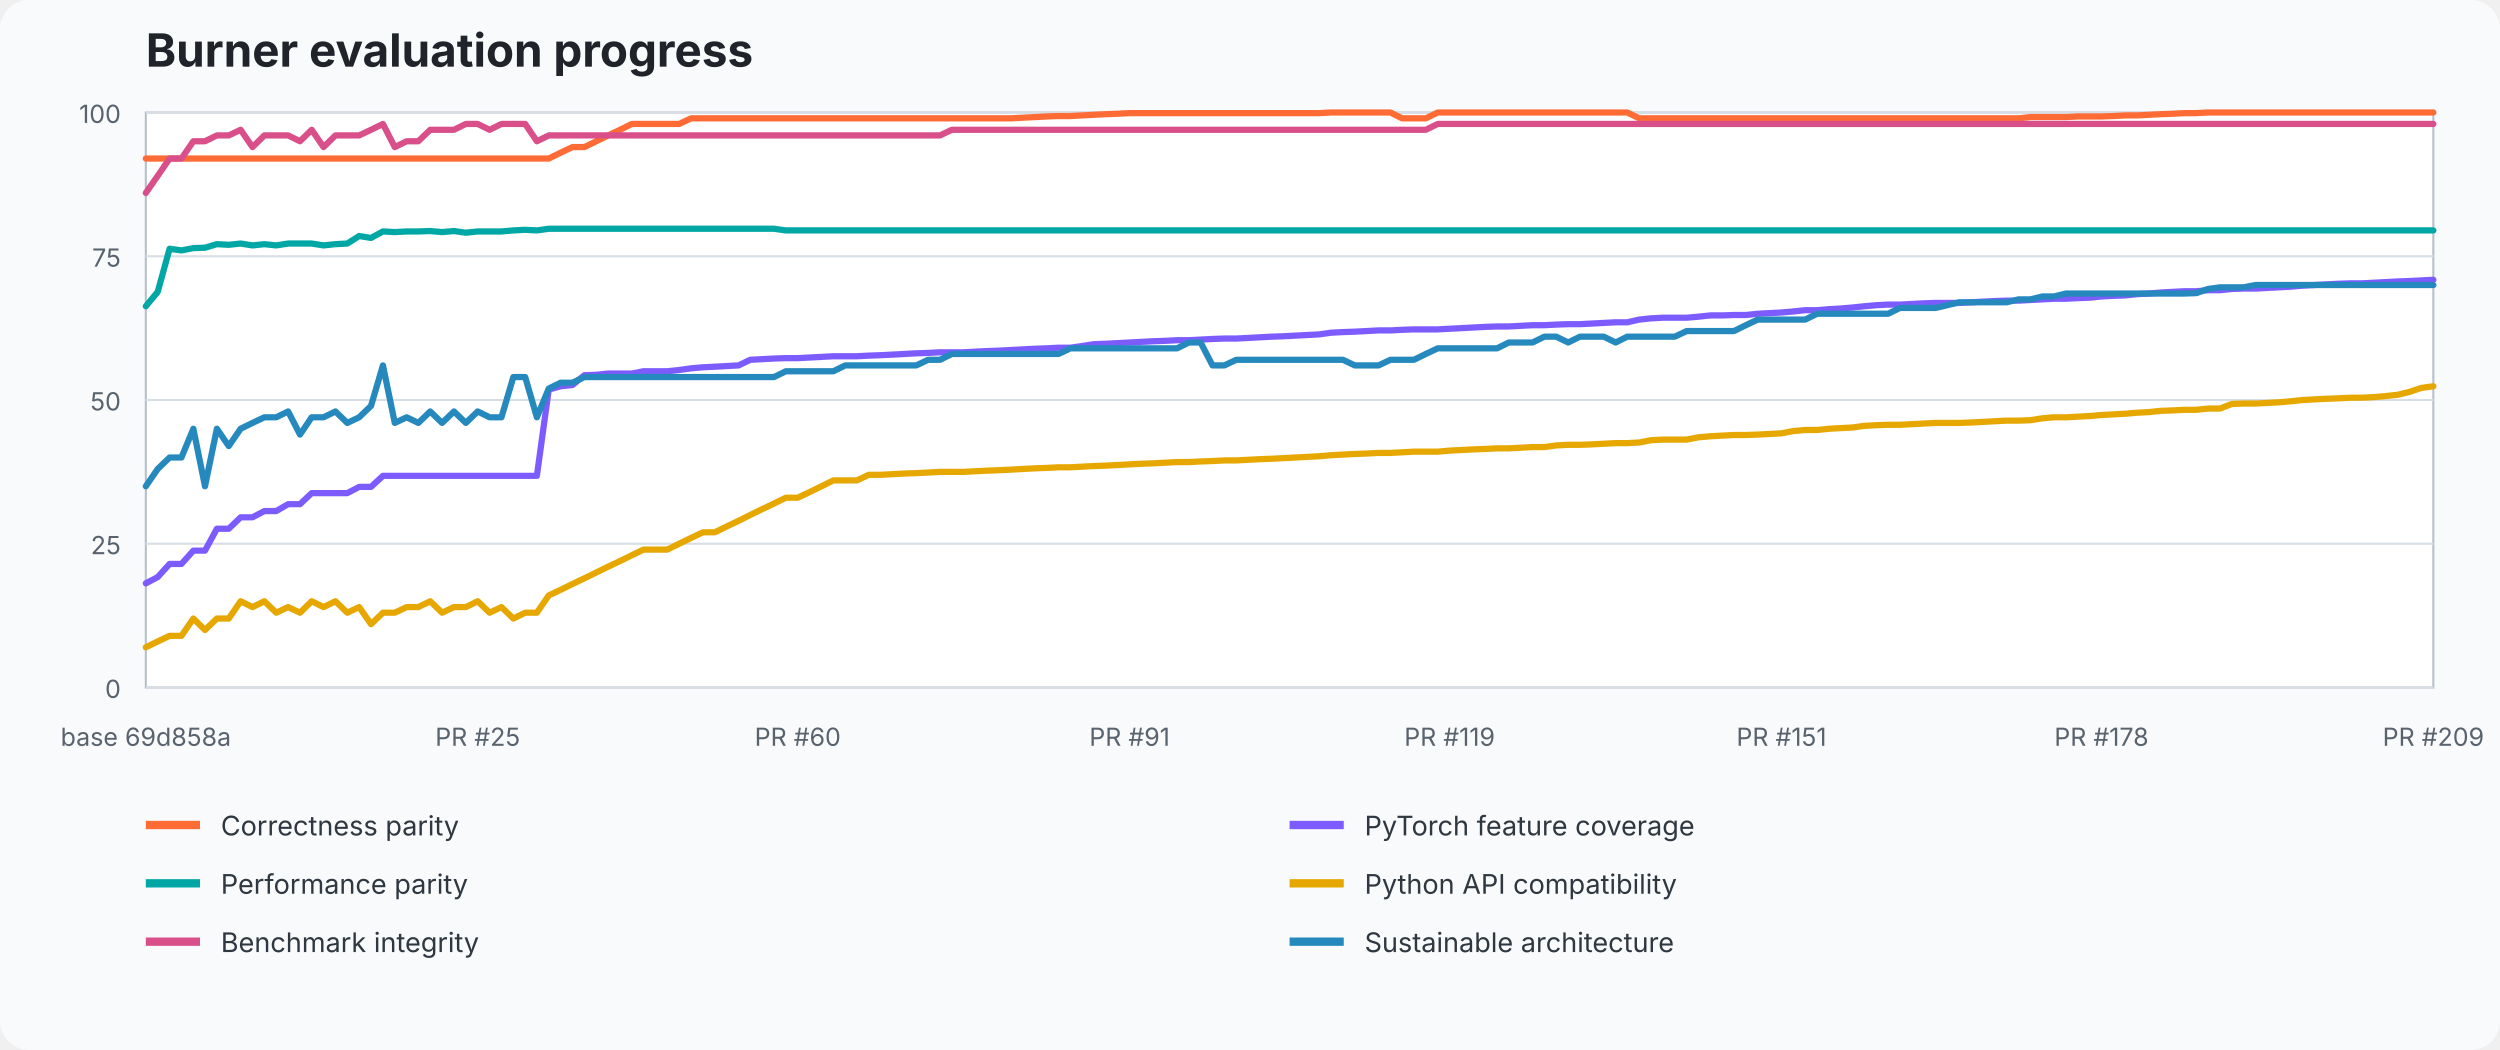
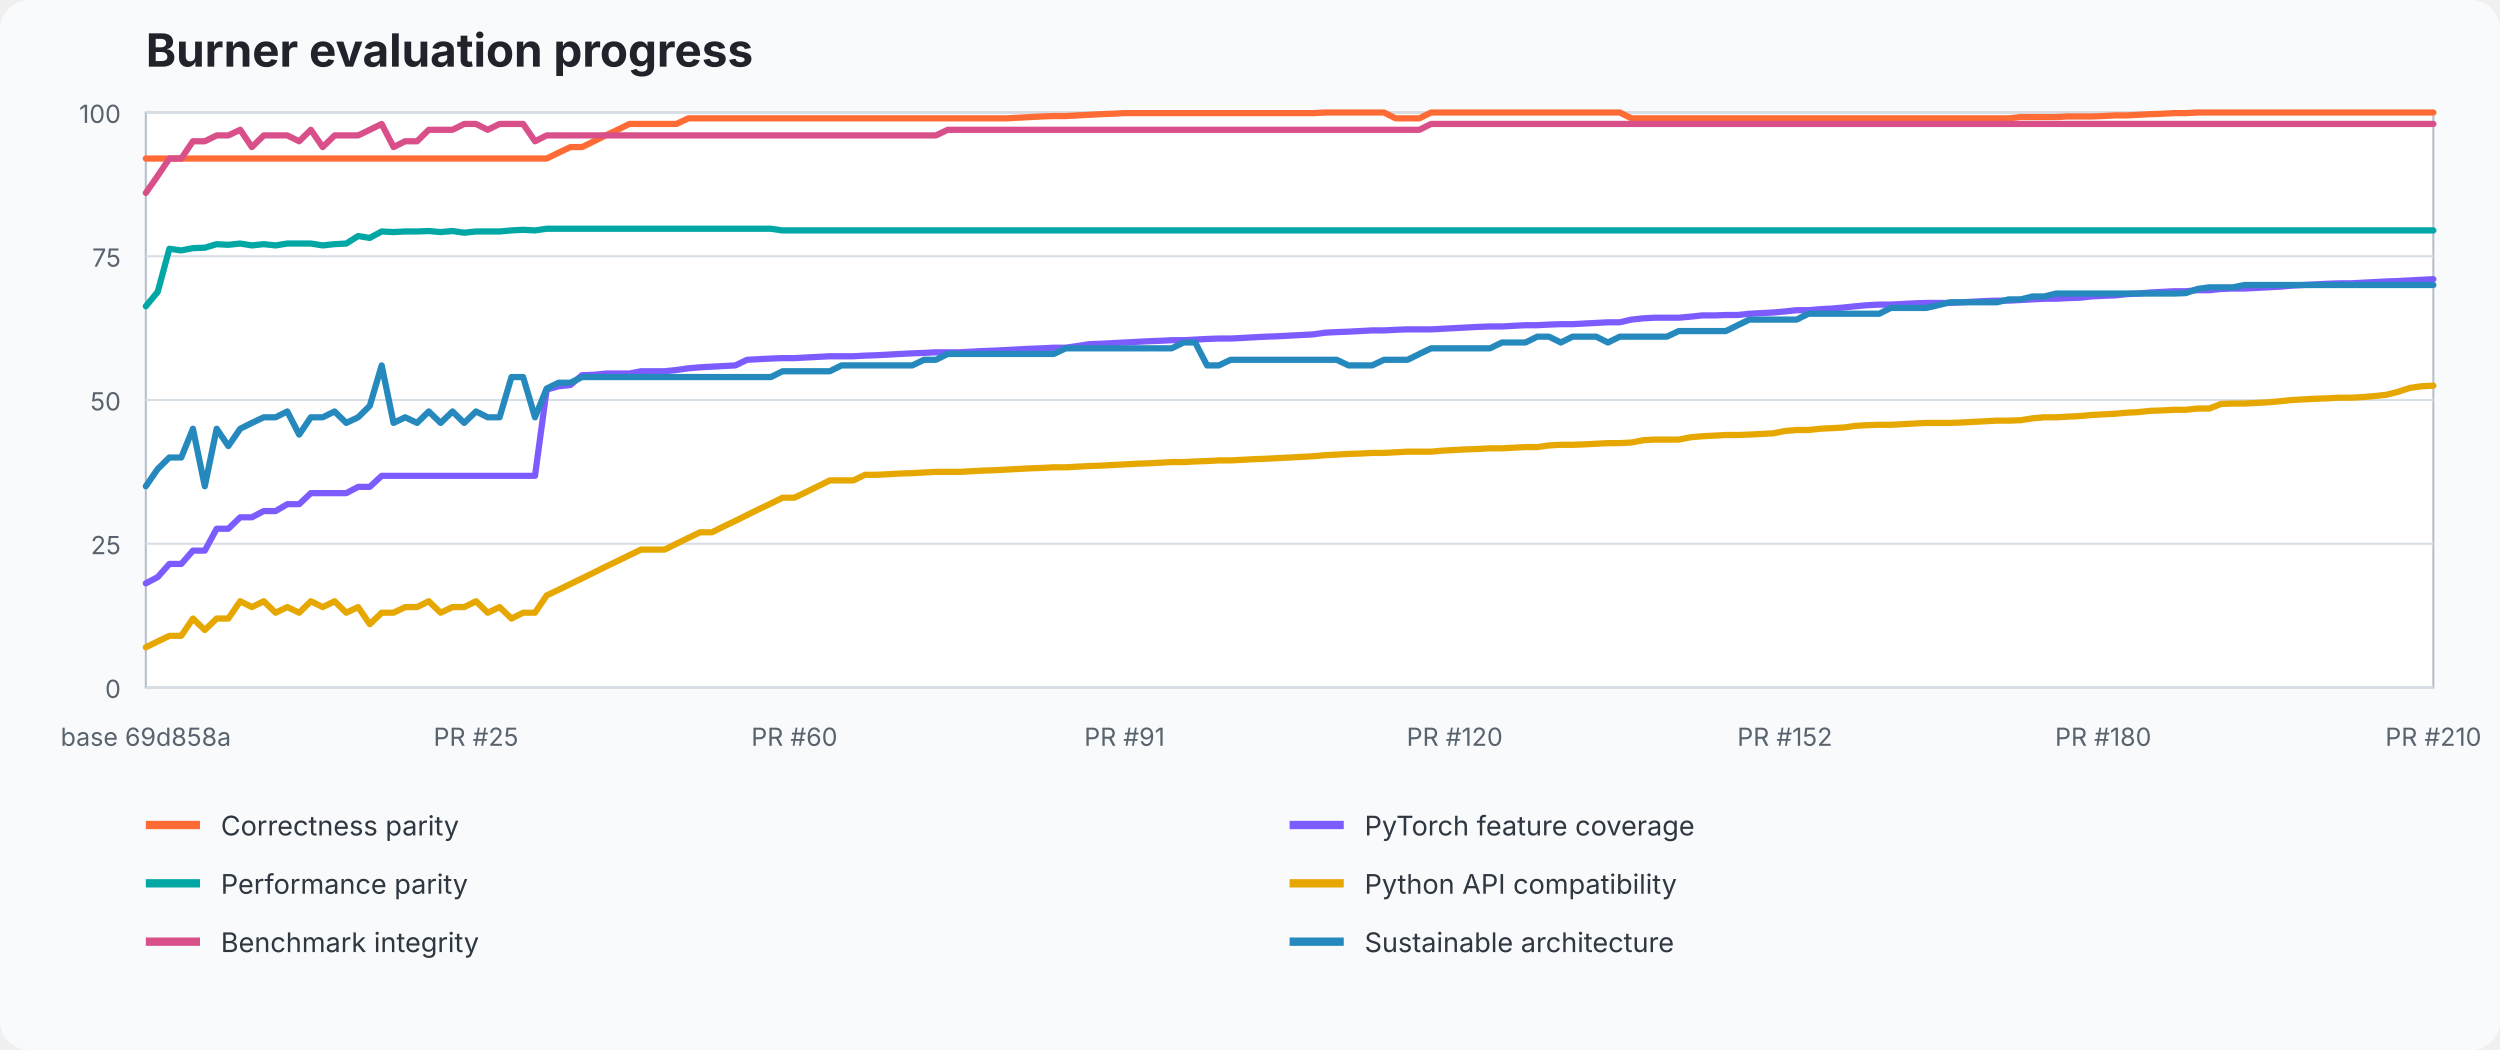
<svg xmlns="http://www.w3.org/2000/svg" width="1200" height="504" viewBox="0 0 1200 504" role="img" aria-labelledby="title desc">
  <style>text{font-family:ui-sans-serif,system-ui,-apple-system,BlinkMacSystemFont,"Segoe UI",sans-serif}.title{font-size:22px;font-weight:700;fill:#20242a}.axis{font-size:12px;fill:#59636e}.legend{font-size:13px;fill:#2f3740}.grid{stroke:#d8dee5;stroke-width:1}.plot{fill:#fff;stroke:#b7c0ca}</style>
  <rect width="100%" height="100%" fill="#f8fafc" rx="14" />
  <text x="70" y="32" class="title">Burner evaluation progress</text>
  <rect x="70" y="54" width="1098" height="276" class="plot" />
  <line x1="70" y1="330" x2="1168" y2="330" class="grid" />
  <text x="58" y="335" text-anchor="end" class="axis">0</text>
  <line x1="70" y1="261" x2="1168" y2="261" class="grid" />
  <text x="58" y="266" text-anchor="end" class="axis">25</text>
  <line x1="70" y1="192" x2="1168" y2="192" class="grid" />
  <text x="58" y="197" text-anchor="end" class="axis">50</text>
  <line x1="70" y1="123" x2="1168" y2="123" class="grid" />
  <text x="58" y="128" text-anchor="end" class="axis">75</text>
  <line x1="70" y1="54" x2="1168" y2="54" class="grid" />
  <text x="58" y="59" text-anchor="end" class="axis">100</text>
-   <polyline points="70.0,76.1 75.7,76.1 81.4,76.1 87.1,76.1 92.8,76.1 98.4,76.1 104.1,76.1 109.8,76.1 115.5,76.1 121.2,76.1 126.9,76.1 132.6,76.1 138.3,76.1 144.0,76.1 149.6,76.1 155.3,76.1 161.0,76.1 166.7,76.1 172.4,76.1 178.1,76.1 183.8,76.1 189.5,76.1 195.2,76.1 200.8,76.1 206.5,76.1 212.2,76.1 217.9,76.1 223.6,76.1 229.3,76.1 235.0,76.1 240.7,76.1 246.4,76.1 252.1,76.1 257.7,76.1 263.4,76.1 269.1,73.3 274.8,70.6 280.5,70.6 286.2,67.8 291.9,65.0 297.6,62.3 303.3,59.5 308.9,59.5 314.6,59.5 320.3,59.5 326.0,59.5 331.7,56.8 337.4,56.8 343.1,56.8 348.8,56.8 354.5,56.8 360.1,56.8 365.8,56.8 371.5,56.8 377.2,56.8 382.9,56.8 388.6,56.8 394.3,56.8 400.0,56.8 405.7,56.8 411.3,56.8 417.0,56.8 422.7,56.8 428.4,56.8 434.1,56.8 439.8,56.8 445.5,56.8 451.2,56.8 456.9,56.8 462.5,56.8 468.2,56.8 473.9,56.8 479.6,56.8 485.3,56.8 491.0,56.5 496.7,56.2 502.4,55.9 508.1,55.7 513.8,55.7 519.4,55.4 525.1,55.1 530.8,54.8 536.5,54.6 542.2,54.3 547.9,54.3 553.6,54.3 559.3,54.3 565.0,54.3 570.6,54.3 576.3,54.3 582.0,54.3 587.7,54.3 593.4,54.3 599.1,54.3 604.8,54.3 610.5,54.3 616.2,54.3 621.8,54.3 627.5,54.3 633.2,54.3 638.9,54.0 644.6,54.0 650.3,54.0 656.0,54.0 661.7,54.0 667.4,54.0 673.0,56.8 678.7,56.8 684.4,56.8 690.1,54.0 695.8,54.0 701.5,54.0 707.2,54.0 712.9,54.0 718.6,54.0 724.2,54.0 729.9,54.0 735.6,54.0 741.3,54.0 747.0,54.0 752.7,54.0 758.4,54.0 764.1,54.0 769.8,54.0 775.5,54.0 781.1,54.0 786.8,56.8 792.5,56.8 798.2,56.8 803.9,56.8 809.6,56.8 815.3,56.8 821.0,56.8 826.7,56.8 832.3,56.8 838.0,56.8 843.7,56.8 849.4,56.8 855.1,56.8 860.8,56.8 866.5,56.8 872.2,56.8 877.9,56.8 883.5,56.8 889.2,56.8 894.9,56.8 900.6,56.8 906.3,56.8 912.0,56.8 917.7,56.8 923.4,56.8 929.1,56.8 934.7,56.8 940.4,56.8 946.1,56.8 951.8,56.8 957.5,56.8 963.2,56.8 968.9,56.8 974.6,56.2 980.3,56.2 985.9,56.2 991.6,56.2 997.3,55.9 1003.0,55.9 1008.7,55.9 1014.4,55.7 1020.1,55.4 1025.8,55.4 1031.5,55.1 1037.2,54.8 1042.8,54.6 1048.5,54.3 1054.2,54.3 1059.9,54.0 1065.6,54.0 1071.3,54.0 1077.0,54.0 1082.7,54.0 1088.4,54.0 1094.0,54.0 1099.7,54.0 1105.4,54.0 1111.1,54.0 1116.8,54.0 1122.5,54.0 1128.2,54.0 1133.9,54.0 1139.6,54.0 1145.2,54.0 1150.9,54.0 1156.6,54.0 1162.3,54.0 1168.0,54.0" fill="none" stroke="#ff6b35" stroke-width="3" stroke-linejoin="round" stroke-linecap="round" />
-   <polyline points="70.0,280.0 75.7,277.0 81.4,270.7 87.1,270.7 92.8,264.3 98.4,264.3 104.1,253.8 109.8,253.8 115.5,248.3 121.2,248.3 126.9,245.3 132.6,245.3 138.3,242.0 144.0,242.0 149.6,236.7 155.3,236.7 161.0,236.7 166.7,236.7 172.4,233.7 178.1,233.7 183.8,228.4 189.5,228.4 195.2,228.4 200.8,228.4 206.5,228.4 212.2,228.4 217.9,228.4 223.6,228.4 229.3,228.4 235.0,228.4 240.7,228.4 246.4,228.4 252.1,228.4 257.7,228.4 263.4,187.0 269.1,185.4 274.8,184.8 280.5,180.1 286.2,179.9 291.9,179.3 297.6,179.3 303.3,179.3 308.9,178.2 314.6,178.2 320.3,178.2 326.0,177.6 331.7,176.8 337.4,176.3 343.1,176.0 348.8,175.7 354.5,175.4 360.1,172.7 365.8,172.4 371.5,172.1 377.2,171.9 382.9,171.9 388.6,171.6 394.3,171.3 400.0,171.0 405.7,171.0 411.3,171.0 417.0,170.7 422.7,170.5 428.4,170.2 434.1,169.9 439.8,169.6 445.5,169.4 451.2,169.1 456.9,169.1 462.5,169.1 468.2,168.8 473.9,168.5 479.6,168.3 485.3,168.0 491.0,167.7 496.7,167.4 502.4,167.2 508.1,166.9 513.8,166.9 519.4,166.1 525.1,165.2 530.8,165.0 536.5,164.7 542.2,164.4 547.9,164.1 553.6,163.8 559.3,163.6 565.0,163.3 570.6,163.3 576.3,163.0 582.0,162.7 587.7,162.5 593.4,162.5 599.1,162.2 604.8,161.9 610.5,161.6 616.2,161.4 621.8,161.1 627.5,160.8 633.2,160.5 638.9,159.7 644.6,159.4 650.3,159.2 656.0,158.9 661.7,158.6 667.4,158.6 673.0,158.3 678.7,158.1 684.4,158.1 690.1,158.1 695.8,157.8 701.5,157.5 707.2,157.2 712.9,156.9 718.6,156.7 724.2,156.7 729.9,156.4 735.6,156.1 741.3,156.1 747.0,155.8 752.7,155.6 758.4,155.6 764.1,155.3 769.8,155.0 775.5,154.7 781.1,154.7 786.8,153.4 792.5,152.8 798.2,152.5 803.9,152.5 809.6,152.5 815.3,152.0 821.0,151.4 826.7,151.4 832.3,151.2 838.0,151.2 843.7,150.6 849.4,150.3 855.1,150.0 860.8,149.5 866.5,148.9 872.2,148.9 877.9,148.4 883.5,148.1 889.2,147.6 894.9,147.0 900.6,146.5 906.3,146.2 912.0,146.2 917.7,145.9 923.4,145.6 929.1,145.4 934.7,145.4 940.4,145.4 946.1,145.1 951.8,144.8 957.5,144.5 963.2,144.3 968.9,144.3 974.6,144.0 980.3,143.7 985.9,143.4 991.6,143.4 997.3,143.1 1003.0,142.9 1008.7,142.3 1014.4,142.0 1020.1,141.8 1025.8,141.2 1031.5,140.9 1037.2,140.4 1042.8,140.1 1048.5,139.8 1054.2,139.8 1059.9,139.3 1065.6,139.3 1071.3,138.7 1077.0,138.5 1082.7,138.5 1088.4,138.2 1094.0,137.9 1099.7,137.6 1105.4,137.1 1111.1,136.8 1116.8,136.5 1122.5,136.2 1128.2,136.0 1133.9,136.0 1139.6,135.7 1145.2,135.4 1150.9,135.1 1156.6,134.9 1162.3,134.6 1168.0,134.3" fill="none" stroke="#7c5cff" stroke-width="3" stroke-linejoin="round" stroke-linecap="round" />
-   <polyline points="70.0,147.0 75.7,140.1 81.4,119.4 87.1,120.2 92.8,119.1 98.4,118.9 104.1,117.2 109.8,117.5 115.5,116.9 121.2,117.8 126.9,117.2 132.6,117.8 138.3,116.9 144.0,116.9 149.6,116.9 155.3,117.8 161.0,117.2 166.7,116.9 172.4,113.3 178.1,114.2 183.8,111.1 189.5,111.4 195.2,111.1 200.8,111.1 206.5,110.9 212.2,111.4 217.9,110.9 223.6,111.7 229.3,111.1 235.0,111.1 240.7,111.1 246.4,110.6 252.1,110.3 257.7,110.6 263.4,109.8 269.1,109.8 274.8,109.8 280.5,109.8 286.2,109.8 291.9,109.8 297.6,109.8 303.3,109.8 308.9,109.8 314.6,109.8 320.3,109.8 326.0,109.8 331.7,109.8 337.4,109.8 343.1,109.8 348.8,109.8 354.5,109.8 360.1,109.8 365.8,109.8 371.5,109.8 377.2,110.6 382.9,110.6 388.6,110.6 394.3,110.6 400.0,110.6 405.7,110.6 411.3,110.6 417.0,110.6 422.7,110.6 428.4,110.6 434.1,110.6 439.8,110.6 445.5,110.6 451.2,110.6 456.9,110.6 462.5,110.6 468.2,110.6 473.9,110.6 479.6,110.6 485.3,110.6 491.0,110.6 496.7,110.6 502.4,110.6 508.1,110.6 513.8,110.6 519.4,110.6 525.1,110.6 530.8,110.6 536.5,110.6 542.2,110.6 547.9,110.6 553.6,110.6 559.3,110.6 565.0,110.6 570.6,110.6 576.3,110.6 582.0,110.6 587.7,110.6 593.4,110.6 599.1,110.6 604.8,110.6 610.5,110.6 616.2,110.6 621.8,110.6 627.5,110.6 633.2,110.6 638.9,110.6 644.6,110.6 650.3,110.6 656.0,110.6 661.7,110.6 667.4,110.6 673.0,110.6 678.7,110.6 684.4,110.6 690.1,110.6 695.8,110.6 701.5,110.6 707.2,110.6 712.9,110.6 718.6,110.6 724.2,110.6 729.9,110.6 735.6,110.6 741.3,110.6 747.0,110.6 752.7,110.6 758.4,110.6 764.1,110.6 769.8,110.6 775.5,110.6 781.1,110.6 786.8,110.6 792.5,110.6 798.2,110.6 803.9,110.6 809.6,110.6 815.3,110.6 821.0,110.6 826.7,110.6 832.3,110.6 838.0,110.6 843.7,110.6 849.4,110.6 855.1,110.6 860.8,110.6 866.5,110.6 872.2,110.6 877.9,110.6 883.5,110.6 889.2,110.6 894.9,110.6 900.6,110.6 906.3,110.6 912.0,110.6 917.7,110.6 923.4,110.6 929.1,110.6 934.7,110.6 940.4,110.6 946.1,110.6 951.8,110.6 957.5,110.6 963.2,110.6 968.9,110.6 974.6,110.6 980.3,110.6 985.9,110.6 991.6,110.6 997.3,110.6 1003.0,110.6 1008.7,110.6 1014.4,110.6 1020.1,110.6 1025.8,110.6 1031.5,110.6 1037.2,110.6 1042.8,110.6 1048.5,110.6 1054.2,110.6 1059.9,110.6 1065.6,110.6 1071.3,110.6 1077.0,110.6 1082.7,110.6 1088.4,110.6 1094.0,110.6 1099.7,110.6 1105.4,110.6 1111.1,110.6 1116.8,110.6 1122.5,110.6 1128.2,110.6 1133.9,110.6 1139.6,110.6 1145.2,110.6 1150.9,110.6 1156.6,110.6 1162.3,110.6 1168.0,110.6" fill="none" stroke="#00a7a5" stroke-width="3" stroke-linejoin="round" stroke-linecap="round" />
-   <polyline points="70.0,310.7 75.7,307.9 81.4,305.2 87.1,305.2 92.8,296.9 98.4,302.4 104.1,296.9 109.8,296.9 115.5,288.6 121.2,291.4 126.9,288.6 132.6,294.1 138.3,291.4 144.0,294.1 149.6,288.6 155.3,291.4 161.0,288.6 166.7,294.1 172.4,291.4 178.1,299.6 183.8,294.1 189.5,294.1 195.2,291.4 200.8,291.4 206.5,288.6 212.2,294.1 217.9,291.4 223.6,291.4 229.3,288.6 235.0,294.1 240.7,291.4 246.4,296.9 252.1,294.1 257.7,294.1 263.4,285.8 269.1,283.1 274.8,280.3 280.5,277.6 286.2,274.8 291.9,272.0 297.6,269.3 303.3,266.5 308.9,263.8 314.6,263.8 320.3,263.8 326.0,261.0 331.7,258.2 337.4,255.5 343.1,255.5 348.8,252.7 354.5,250.0 360.1,247.2 365.8,244.4 371.5,241.7 377.2,238.9 382.9,238.9 388.6,236.2 394.3,233.4 400.0,230.6 405.7,230.6 411.3,230.6 417.0,227.9 422.7,227.9 428.4,227.6 434.1,227.3 439.8,227.1 445.5,226.8 451.2,226.5 456.9,226.5 462.5,226.5 468.2,226.2 473.9,225.9 479.6,225.7 485.3,225.4 491.0,225.1 496.7,224.8 502.4,224.6 508.1,224.3 513.8,224.3 519.4,224.0 525.1,223.7 530.8,223.5 536.5,223.2 542.2,222.9 547.9,222.6 553.6,222.4 559.3,222.1 565.0,221.8 570.6,221.8 576.3,221.5 582.0,221.3 587.7,221.0 593.4,221.0 599.1,220.7 604.8,220.4 610.5,220.2 616.2,219.9 621.8,219.6 627.5,219.3 633.2,219.0 638.9,218.5 644.6,218.2 650.3,217.9 656.0,217.7 661.7,217.4 667.4,217.4 673.0,217.1 678.7,216.8 684.4,216.8 690.1,216.8 695.8,216.3 701.5,216.0 707.2,215.7 712.9,215.5 718.6,215.2 724.2,215.2 729.9,214.9 735.6,214.6 741.3,214.6 747.0,213.8 752.7,213.5 758.4,213.5 764.1,213.3 769.8,213.0 775.5,212.7 781.1,212.7 786.8,212.4 792.5,211.3 798.2,211.0 803.9,211.0 809.6,211.0 815.3,209.9 821.0,209.4 826.7,209.1 832.3,208.8 838.0,208.8 843.7,208.6 849.4,208.3 855.1,208.0 860.8,206.9 866.5,206.4 872.2,206.4 877.9,205.8 883.5,205.5 889.2,205.2 894.9,204.4 900.6,204.1 906.3,203.9 912.0,203.9 917.7,203.6 923.4,203.3 929.1,203.0 934.7,203.0 940.4,203.0 946.1,202.8 951.8,202.5 957.5,202.2 963.2,201.9 968.9,201.9 974.6,201.7 980.3,200.8 985.9,200.3 991.6,200.3 997.3,200.0 1003.0,199.7 1008.7,199.2 1014.4,198.9 1020.1,198.6 1025.8,198.1 1031.5,197.8 1037.2,197.2 1042.8,197.0 1048.5,196.7 1054.2,196.7 1059.9,196.1 1065.6,196.1 1071.3,193.9 1077.0,193.7 1082.7,193.7 1088.4,193.4 1094.0,193.1 1099.7,192.6 1105.4,192.0 1111.1,191.7 1116.8,191.4 1122.5,191.2 1128.2,190.9 1133.9,190.9 1139.6,190.6 1145.2,190.1 1150.9,189.5 1156.6,188.1 1162.3,186.2 1168.0,185.4" fill="none" stroke="#e6a700" stroke-width="3" stroke-linejoin="round" stroke-linecap="round" />
-   <polyline points="70.0,92.6 75.7,84.4 81.4,76.1 87.1,76.1 92.8,67.8 98.4,67.8 104.1,65.0 109.8,65.0 115.5,62.3 121.2,70.6 126.9,65.0 132.6,65.0 138.3,65.0 144.0,67.8 149.6,62.3 155.3,70.6 161.0,65.0 166.7,65.0 172.4,65.0 178.1,62.3 183.8,59.5 189.5,70.6 195.2,67.8 200.8,67.8 206.5,62.3 212.2,62.3 217.9,62.3 223.6,59.5 229.3,59.5 235.0,62.3 240.7,59.5 246.4,59.5 252.1,59.5 257.7,67.8 263.4,65.0 269.1,65.0 274.8,65.0 280.5,65.0 286.2,65.0 291.9,65.0 297.6,65.0 303.3,65.0 308.9,65.0 314.6,65.0 320.3,65.0 326.0,65.0 331.7,65.0 337.4,65.0 343.1,65.0 348.8,65.0 354.5,65.0 360.1,65.0 365.8,65.0 371.5,65.0 377.2,65.0 382.9,65.0 388.6,65.0 394.3,65.0 400.0,65.0 405.7,65.0 411.3,65.0 417.0,65.0 422.7,65.0 428.4,65.0 434.1,65.0 439.8,65.0 445.5,65.0 451.2,65.0 456.9,62.3 462.5,62.3 468.2,62.3 473.9,62.3 479.6,62.3 485.3,62.3 491.0,62.3 496.7,62.3 502.4,62.3 508.1,62.3 513.8,62.3 519.4,62.3 525.1,62.3 530.8,62.3 536.5,62.3 542.2,62.3 547.9,62.3 553.6,62.3 559.3,62.3 565.0,62.3 570.6,62.3 576.3,62.3 582.0,62.3 587.7,62.3 593.4,62.3 599.1,62.3 604.8,62.3 610.5,62.3 616.2,62.3 621.8,62.3 627.5,62.3 633.2,62.3 638.9,62.3 644.6,62.3 650.3,62.3 656.0,62.3 661.7,62.3 667.4,62.3 673.0,62.3 678.7,62.3 684.4,62.3 690.1,59.5 695.8,59.5 701.5,59.5 707.2,59.5 712.9,59.5 718.6,59.5 724.2,59.5 729.9,59.5 735.6,59.5 741.3,59.5 747.0,59.5 752.7,59.5 758.4,59.5 764.1,59.5 769.8,59.5 775.5,59.5 781.1,59.5 786.8,59.5 792.5,59.5 798.2,59.5 803.9,59.5 809.6,59.5 815.3,59.5 821.0,59.5 826.7,59.5 832.3,59.5 838.0,59.5 843.7,59.5 849.4,59.5 855.1,59.5 860.8,59.5 866.5,59.5 872.2,59.5 877.9,59.5 883.5,59.5 889.2,59.5 894.9,59.5 900.6,59.5 906.3,59.5 912.0,59.5 917.7,59.5 923.4,59.5 929.1,59.5 934.7,59.5 940.4,59.5 946.1,59.5 951.8,59.5 957.5,59.5 963.2,59.5 968.9,59.5 974.6,59.5 980.3,59.5 985.9,59.5 991.6,59.5 997.3,59.5 1003.0,59.5 1008.7,59.5 1014.4,59.5 1020.1,59.5 1025.8,59.5 1031.5,59.5 1037.2,59.5 1042.8,59.5 1048.5,59.5 1054.2,59.5 1059.9,59.5 1065.6,59.5 1071.3,59.5 1077.0,59.5 1082.7,59.5 1088.4,59.5 1094.0,59.5 1099.7,59.5 1105.4,59.5 1111.1,59.5 1116.8,59.5 1122.5,59.5 1128.2,59.5 1133.9,59.5 1139.6,59.5 1145.2,59.5 1150.9,59.5 1156.6,59.5 1162.3,59.5 1168.0,59.5" fill="none" stroke="#d94f8a" stroke-width="3" stroke-linejoin="round" stroke-linecap="round" />
-   <polyline points="70.0,233.4 75.7,225.1 81.4,219.6 87.1,219.6 92.8,205.8 98.4,233.4 104.1,205.8 109.8,214.1 115.5,205.8 121.2,203.0 126.9,200.3 132.6,200.3 138.3,197.5 144.0,208.6 149.6,200.3 155.3,200.3 161.0,197.5 166.7,203.0 172.4,200.3 178.1,194.8 183.8,175.4 189.5,203.0 195.2,200.3 200.8,203.0 206.5,197.5 212.2,203.0 217.9,197.5 223.6,203.0 229.3,197.5 235.0,200.3 240.7,200.3 246.4,181.0 252.1,181.0 257.7,200.3 263.4,186.5 269.1,183.7 274.8,183.7 280.5,181.0 286.2,181.0 291.9,181.0 297.6,181.0 303.3,181.0 308.9,181.0 314.6,181.0 320.3,181.0 326.0,181.0 331.7,181.0 337.4,181.0 343.1,181.0 348.8,181.0 354.5,181.0 360.1,181.0 365.8,181.0 371.5,181.0 377.2,178.2 382.9,178.2 388.6,178.2 394.3,178.2 400.0,178.2 405.7,175.4 411.3,175.4 417.0,175.4 422.7,175.4 428.4,175.4 434.1,175.4 439.8,175.4 445.5,172.7 451.2,172.7 456.9,169.9 462.5,169.9 468.2,169.9 473.9,169.9 479.6,169.9 485.3,169.9 491.0,169.9 496.7,169.9 502.4,169.9 508.1,169.9 513.8,167.2 519.4,167.2 525.1,167.2 530.8,167.2 536.5,167.2 542.2,167.2 547.9,167.2 553.6,167.2 559.3,167.2 565.0,167.2 570.6,164.4 576.3,164.4 582.0,175.4 587.7,175.4 593.4,172.7 599.1,172.7 604.8,172.7 610.5,172.7 616.2,172.7 621.8,172.7 627.5,172.7 633.2,172.7 638.9,172.7 644.6,172.7 650.3,175.4 656.0,175.4 661.7,175.4 667.4,172.7 673.0,172.7 678.7,172.7 684.4,169.9 690.1,167.2 695.8,167.2 701.5,167.2 707.2,167.2 712.9,167.2 718.6,167.2 724.2,164.4 729.9,164.4 735.6,164.4 741.3,161.6 747.0,161.6 752.7,164.4 758.4,161.6 764.1,161.6 769.8,161.6 775.5,164.4 781.1,161.6 786.8,161.6 792.5,161.6 798.2,161.6 803.9,161.6 809.6,158.9 815.3,158.9 821.0,158.9 826.7,158.9 832.3,158.9 838.0,156.1 843.7,153.4 849.4,153.4 855.1,153.4 860.8,153.4 866.5,153.4 872.2,150.6 877.9,150.6 883.5,150.6 889.2,150.6 894.9,150.6 900.6,150.6 906.3,150.6 912.0,147.8 917.7,147.8 923.4,147.8 929.1,147.8 934.7,146.5 940.4,145.1 946.1,145.1 951.8,145.1 957.5,145.1 963.2,145.1 968.9,143.7 974.6,143.7 980.3,142.3 985.9,142.3 991.6,140.9 997.3,140.9 1003.0,140.9 1008.7,140.9 1014.4,140.9 1020.1,140.9 1025.8,140.9 1031.5,140.9 1037.2,140.9 1042.8,140.9 1048.5,140.9 1054.2,140.7 1059.9,138.7 1065.6,137.9 1071.3,137.9 1077.0,137.9 1082.7,136.8 1088.4,136.8 1094.0,136.8 1099.7,136.8 1105.4,136.8 1111.1,136.8 1116.8,136.8 1122.5,136.8 1128.2,136.8 1133.9,136.8 1139.6,136.8 1145.2,136.8 1150.9,136.8 1156.6,136.8 1162.3,136.8 1168.0,136.8" fill="none" stroke="#2589bd" stroke-width="3" stroke-linejoin="round" stroke-linecap="round" />
+   <polyline points="70.0,76.1 75.7,76.1 81.3,76.1 87.0,76.1 92.6,76.1 98.3,76.1 104.0,76.1 109.6,76.1 115.3,76.1 120.9,76.1 126.6,76.1 132.3,76.1 137.9,76.1 143.6,76.1 149.2,76.1 154.9,76.1 160.6,76.1 166.2,76.1 171.9,76.1 177.5,76.1 183.2,76.1 188.9,76.1 194.5,76.1 200.2,76.1 205.8,76.1 211.5,76.1 217.2,76.1 222.8,76.1 228.5,76.1 234.1,76.1 239.8,76.1 245.5,76.1 251.1,76.1 256.8,76.1 262.4,76.1 268.1,73.3 273.8,70.6 279.4,70.6 285.1,67.8 290.7,65.0 296.4,62.3 302.1,59.5 307.7,59.5 313.4,59.5 319.0,59.5 324.7,59.5 330.4,56.8 336.0,56.8 341.7,56.8 347.3,56.8 353.0,56.8 358.6,56.8 364.3,56.8 370.0,56.8 375.6,56.8 381.3,56.8 386.9,56.8 392.6,56.8 398.3,56.8 403.9,56.8 409.6,56.8 415.2,56.8 420.9,56.8 426.6,56.8 432.2,56.8 437.9,56.8 443.5,56.8 449.2,56.8 454.9,56.8 460.5,56.8 466.2,56.8 471.8,56.8 477.5,56.8 483.2,56.8 488.8,56.5 494.5,56.2 500.1,55.9 505.8,55.7 511.5,55.7 517.1,55.4 522.8,55.1 528.4,54.8 534.1,54.6 539.8,54.3 545.4,54.3 551.1,54.3 556.7,54.3 562.4,54.3 568.1,54.3 573.7,54.3 579.4,54.3 585.0,54.3 590.7,54.3 596.4,54.3 602.0,54.3 607.7,54.3 613.3,54.3 619.0,54.3 624.7,54.3 630.3,54.3 636.0,54.0 641.6,54.0 647.3,54.0 653.0,54.0 658.6,54.0 664.3,54.0 669.9,56.8 675.6,56.8 681.3,56.8 686.9,54.0 692.6,54.0 698.2,54.0 703.9,54.0 709.6,54.0 715.2,54.0 720.9,54.0 726.5,54.0 732.2,54.0 737.9,54.0 743.5,54.0 749.2,54.0 754.8,54.0 760.5,54.0 766.2,54.0 771.8,54.0 777.5,54.0 783.1,56.8 788.8,56.8 794.5,56.8 800.1,56.8 805.8,56.8 811.4,56.8 817.1,56.8 822.8,56.8 828.4,56.8 834.1,56.8 839.7,56.8 845.4,56.8 851.1,56.8 856.7,56.8 862.4,56.8 868.0,56.8 873.7,56.8 879.4,56.8 885.0,56.8 890.7,56.8 896.3,56.8 902.0,56.8 907.6,56.8 913.3,56.8 919.0,56.8 924.6,56.8 930.3,56.8 935.9,56.8 941.6,56.8 947.3,56.8 952.9,56.8 958.6,56.8 964.2,56.8 969.9,56.2 975.6,56.2 981.2,56.2 986.9,56.2 992.5,55.9 998.2,55.9 1003.9,55.9 1009.5,55.7 1015.2,55.4 1020.8,55.4 1026.5,55.1 1032.2,54.8 1037.8,54.6 1043.5,54.3 1049.1,54.3 1054.8,54.0 1060.5,54.0 1066.1,54.0 1071.8,54.0 1077.4,54.0 1083.1,54.0 1088.8,54.0 1094.4,54.0 1100.1,54.0 1105.7,54.0 1111.4,54.0 1117.1,54.0 1122.7,54.0 1128.4,54.0 1134.0,54.0 1139.7,54.0 1145.4,54.0 1151.0,54.0 1156.7,54.0 1162.3,54.0 1168.0,54.0" fill="none" stroke="#ff6b35" stroke-width="3" stroke-linejoin="round" stroke-linecap="round" />
+   <polyline points="70.0,280.0 75.7,277.0 81.3,270.7 87.0,270.7 92.6,264.3 98.3,264.3 104.0,253.8 109.6,253.8 115.3,248.3 120.9,248.3 126.6,245.3 132.3,245.3 137.9,242.0 143.6,242.0 149.2,236.7 154.9,236.7 160.6,236.7 166.2,236.7 171.9,233.7 177.5,233.7 183.2,228.4 188.9,228.4 194.5,228.4 200.2,228.4 205.8,228.4 211.5,228.4 217.2,228.4 222.8,228.4 228.5,228.4 234.1,228.4 239.8,228.4 245.5,228.4 251.1,228.4 256.8,228.4 262.4,187.0 268.1,185.4 273.8,184.8 279.4,180.1 285.1,179.9 290.7,179.3 296.4,179.3 302.1,179.3 307.7,178.2 313.4,178.2 319.0,178.2 324.7,177.6 330.4,176.8 336.0,176.3 341.7,176.0 347.3,175.7 353.0,175.4 358.6,172.7 364.3,172.4 370.0,172.1 375.6,171.9 381.3,171.9 386.9,171.6 392.6,171.3 398.3,171.0 403.9,171.0 409.6,171.0 415.2,170.7 420.9,170.5 426.6,170.2 432.2,169.9 437.9,169.6 443.5,169.4 449.2,169.1 454.9,169.1 460.5,169.1 466.2,168.8 471.8,168.5 477.5,168.3 483.2,168.0 488.8,167.7 494.5,167.4 500.1,167.2 505.8,166.9 511.5,166.9 517.1,166.1 522.8,165.2 528.4,165.0 534.1,164.7 539.8,164.4 545.4,164.1 551.1,163.8 556.7,163.6 562.4,163.3 568.1,163.3 573.7,163.0 579.4,162.7 585.0,162.5 590.7,162.5 596.4,162.2 602.0,161.9 607.7,161.6 613.3,161.4 619.0,161.1 624.7,160.8 630.3,160.5 636.0,159.7 641.6,159.4 647.3,159.2 653.0,158.9 658.6,158.6 664.3,158.6 669.9,158.3 675.6,158.1 681.3,158.1 686.9,158.1 692.6,157.8 698.2,157.5 703.9,157.2 709.6,156.9 715.2,156.7 720.9,156.7 726.5,156.4 732.2,156.1 737.9,156.1 743.5,155.8 749.2,155.6 754.8,155.6 760.5,155.3 766.2,155.0 771.8,154.7 777.5,154.7 783.1,153.4 788.8,152.8 794.5,152.5 800.1,152.5 805.8,152.5 811.4,152.0 817.1,151.4 822.8,151.4 828.4,151.2 834.1,151.2 839.7,150.6 845.4,150.3 851.1,150.0 856.7,149.5 862.4,148.9 868.0,148.9 873.7,148.4 879.4,148.1 885.0,147.6 890.7,147.0 896.3,146.5 902.0,146.2 907.6,146.2 913.3,145.9 919.0,145.6 924.6,145.4 930.3,145.4 935.9,145.4 941.6,145.1 947.3,144.8 952.9,144.5 958.6,144.3 964.2,144.3 969.9,144.0 975.6,143.7 981.2,143.4 986.9,143.4 992.5,143.1 998.2,142.9 1003.9,142.3 1009.5,142.0 1015.2,141.8 1020.8,141.2 1026.5,140.9 1032.2,140.4 1037.8,140.1 1043.5,139.8 1049.1,139.8 1054.8,139.3 1060.5,139.3 1066.1,138.7 1071.8,138.5 1077.4,138.5 1083.1,138.2 1088.8,137.9 1094.4,137.6 1100.1,137.1 1105.7,136.8 1111.4,136.5 1117.1,136.2 1122.7,136.0 1128.4,136.0 1134.0,135.7 1139.7,135.4 1145.4,135.1 1151.0,134.9 1156.7,134.6 1162.3,134.3 1168.0,134.0" fill="none" stroke="#7c5cff" stroke-width="3" stroke-linejoin="round" stroke-linecap="round" />
+   <polyline points="70.0,147.0 75.7,140.1 81.3,119.4 87.0,120.2 92.6,119.1 98.3,118.9 104.0,117.2 109.6,117.5 115.3,116.9 120.9,117.8 126.6,117.2 132.3,117.8 137.9,116.9 143.6,116.9 149.2,116.9 154.9,117.8 160.6,117.2 166.2,116.9 171.9,113.3 177.5,114.2 183.2,111.1 188.9,111.4 194.5,111.1 200.2,111.1 205.8,110.9 211.5,111.4 217.2,110.9 222.8,111.7 228.5,111.1 234.1,111.1 239.8,111.1 245.5,110.6 251.1,110.3 256.8,110.6 262.4,109.8 268.1,109.8 273.8,109.8 279.4,109.8 285.1,109.8 290.7,109.8 296.4,109.8 302.1,109.8 307.7,109.8 313.4,109.8 319.0,109.8 324.7,109.8 330.4,109.8 336.0,109.8 341.7,109.8 347.3,109.8 353.0,109.8 358.6,109.8 364.3,109.8 370.0,109.8 375.6,110.6 381.3,110.6 386.9,110.6 392.6,110.6 398.3,110.6 403.9,110.6 409.6,110.6 415.2,110.6 420.9,110.6 426.6,110.6 432.2,110.6 437.9,110.6 443.5,110.6 449.2,110.6 454.9,110.6 460.5,110.6 466.2,110.6 471.8,110.6 477.5,110.6 483.2,110.6 488.8,110.6 494.5,110.6 500.1,110.6 505.8,110.6 511.5,110.6 517.1,110.6 522.8,110.6 528.4,110.6 534.1,110.6 539.8,110.6 545.4,110.6 551.1,110.6 556.7,110.6 562.4,110.6 568.1,110.6 573.7,110.6 579.4,110.6 585.0,110.6 590.7,110.6 596.4,110.6 602.0,110.6 607.7,110.6 613.3,110.6 619.0,110.6 624.7,110.6 630.3,110.6 636.0,110.6 641.6,110.6 647.3,110.6 653.0,110.6 658.6,110.6 664.3,110.6 669.9,110.6 675.6,110.6 681.3,110.6 686.9,110.6 692.6,110.6 698.2,110.6 703.9,110.6 709.6,110.6 715.2,110.6 720.9,110.6 726.5,110.6 732.2,110.6 737.9,110.6 743.5,110.6 749.2,110.6 754.8,110.6 760.5,110.6 766.2,110.6 771.8,110.6 777.5,110.6 783.1,110.6 788.8,110.6 794.5,110.6 800.1,110.6 805.8,110.6 811.4,110.6 817.1,110.6 822.8,110.6 828.4,110.6 834.1,110.6 839.7,110.6 845.4,110.6 851.1,110.6 856.7,110.6 862.4,110.6 868.0,110.6 873.7,110.6 879.4,110.6 885.0,110.6 890.7,110.6 896.3,110.6 902.0,110.6 907.6,110.6 913.3,110.6 919.0,110.6 924.6,110.6 930.3,110.6 935.9,110.6 941.6,110.6 947.3,110.6 952.9,110.6 958.6,110.6 964.2,110.6 969.9,110.6 975.6,110.6 981.2,110.6 986.9,110.6 992.5,110.6 998.2,110.6 1003.9,110.6 1009.5,110.6 1015.2,110.6 1020.8,110.6 1026.5,110.6 1032.2,110.6 1037.8,110.6 1043.5,110.6 1049.1,110.6 1054.8,110.6 1060.5,110.6 1066.1,110.6 1071.8,110.6 1077.4,110.6 1083.1,110.6 1088.8,110.6 1094.4,110.6 1100.1,110.6 1105.7,110.6 1111.4,110.6 1117.1,110.6 1122.7,110.6 1128.4,110.6 1134.0,110.6 1139.7,110.6 1145.4,110.6 1151.0,110.6 1156.7,110.6 1162.3,110.6 1168.0,110.6" fill="none" stroke="#00a7a5" stroke-width="3" stroke-linejoin="round" stroke-linecap="round" />
+   <polyline points="70.0,310.7 75.7,307.9 81.3,305.2 87.0,305.2 92.6,296.9 98.3,302.4 104.0,296.9 109.6,296.9 115.3,288.6 120.9,291.4 126.6,288.6 132.3,294.1 137.9,291.4 143.6,294.1 149.2,288.6 154.9,291.4 160.6,288.6 166.2,294.1 171.9,291.4 177.5,299.6 183.2,294.1 188.9,294.1 194.5,291.4 200.2,291.4 205.8,288.6 211.5,294.1 217.2,291.4 222.8,291.4 228.5,288.6 234.1,294.1 239.8,291.4 245.5,296.9 251.1,294.1 256.8,294.1 262.4,285.8 268.1,283.1 273.8,280.3 279.4,277.6 285.1,274.8 290.7,272.0 296.4,269.3 302.1,266.5 307.7,263.8 313.4,263.8 319.0,263.8 324.7,261.0 330.4,258.2 336.0,255.5 341.7,255.5 347.3,252.7 353.0,250.0 358.6,247.2 364.3,244.4 370.0,241.7 375.6,238.9 381.3,238.9 386.9,236.2 392.6,233.4 398.3,230.6 403.9,230.6 409.6,230.6 415.2,227.9 420.9,227.9 426.6,227.6 432.2,227.3 437.9,227.1 443.5,226.8 449.2,226.5 454.9,226.5 460.5,226.5 466.2,226.2 471.8,225.9 477.5,225.7 483.2,225.4 488.8,225.1 494.5,224.8 500.1,224.6 505.8,224.3 511.5,224.3 517.1,224.0 522.8,223.7 528.4,223.5 534.1,223.2 539.8,222.9 545.4,222.6 551.1,222.4 556.7,222.1 562.4,221.8 568.1,221.8 573.7,221.5 579.4,221.3 585.0,221.0 590.7,221.0 596.4,220.7 602.0,220.4 607.7,220.2 613.3,219.9 619.0,219.6 624.7,219.3 630.3,219.0 636.0,218.5 641.6,218.2 647.3,217.9 653.0,217.7 658.6,217.4 664.3,217.4 669.9,217.1 675.6,216.8 681.3,216.8 686.9,216.8 692.6,216.3 698.2,216.0 703.9,215.7 709.6,215.5 715.2,215.2 720.9,215.2 726.5,214.9 732.2,214.6 737.9,214.6 743.5,213.8 749.2,213.5 754.8,213.5 760.5,213.3 766.2,213.0 771.8,212.7 777.5,212.7 783.1,212.4 788.8,211.3 794.5,211.0 800.1,211.0 805.8,211.0 811.4,209.9 817.1,209.4 822.8,209.1 828.4,208.8 834.1,208.8 839.7,208.6 845.4,208.3 851.1,208.0 856.7,206.9 862.4,206.4 868.0,206.4 873.7,205.8 879.4,205.5 885.0,205.2 890.7,204.4 896.3,204.1 902.0,203.9 907.6,203.9 913.3,203.6 919.0,203.3 924.6,203.0 930.3,203.0 935.9,203.0 941.6,202.8 947.3,202.5 952.9,202.2 958.6,201.9 964.2,201.9 969.9,201.7 975.6,200.8 981.2,200.3 986.9,200.3 992.5,200.0 998.2,199.7 1003.9,199.2 1009.5,198.9 1015.2,198.6 1020.8,198.1 1026.5,197.8 1032.2,197.2 1037.8,197.0 1043.5,196.7 1049.1,196.7 1054.8,196.1 1060.5,196.1 1066.1,193.9 1071.8,193.7 1077.4,193.7 1083.1,193.4 1088.8,193.1 1094.4,192.6 1100.1,192.0 1105.7,191.7 1111.4,191.4 1117.1,191.2 1122.7,190.9 1128.4,190.9 1134.0,190.6 1139.7,190.1 1145.4,189.5 1151.0,188.1 1156.7,186.2 1162.3,185.4 1168.0,185.1" fill="none" stroke="#e6a700" stroke-width="3" stroke-linejoin="round" stroke-linecap="round" />
+   <polyline points="70.0,92.6 75.7,84.4 81.3,76.1 87.0,76.1 92.6,67.8 98.3,67.8 104.0,65.0 109.6,65.0 115.3,62.3 120.9,70.6 126.6,65.0 132.3,65.0 137.9,65.0 143.6,67.8 149.2,62.3 154.9,70.6 160.6,65.0 166.2,65.0 171.9,65.0 177.5,62.3 183.2,59.5 188.9,70.6 194.5,67.8 200.2,67.8 205.8,62.3 211.5,62.3 217.2,62.3 222.8,59.5 228.5,59.5 234.1,62.3 239.8,59.5 245.5,59.5 251.1,59.5 256.8,67.8 262.4,65.0 268.1,65.0 273.8,65.0 279.4,65.0 285.1,65.0 290.7,65.0 296.4,65.0 302.1,65.0 307.7,65.0 313.4,65.0 319.0,65.0 324.7,65.0 330.4,65.0 336.0,65.0 341.7,65.0 347.3,65.0 353.0,65.0 358.6,65.0 364.3,65.0 370.0,65.0 375.6,65.0 381.3,65.0 386.9,65.0 392.6,65.0 398.3,65.0 403.9,65.0 409.6,65.0 415.2,65.0 420.9,65.0 426.6,65.0 432.2,65.0 437.9,65.0 443.5,65.0 449.2,65.0 454.9,62.3 460.5,62.3 466.2,62.3 471.8,62.3 477.5,62.3 483.2,62.3 488.8,62.3 494.5,62.3 500.1,62.3 505.8,62.3 511.5,62.3 517.1,62.3 522.8,62.3 528.4,62.3 534.1,62.3 539.8,62.3 545.4,62.3 551.1,62.3 556.7,62.3 562.4,62.3 568.1,62.3 573.7,62.3 579.4,62.3 585.0,62.3 590.7,62.3 596.4,62.3 602.0,62.3 607.7,62.3 613.3,62.3 619.0,62.3 624.7,62.3 630.3,62.3 636.0,62.3 641.6,62.3 647.3,62.3 653.0,62.3 658.6,62.3 664.3,62.3 669.9,62.3 675.6,62.3 681.3,62.3 686.9,59.5 692.6,59.5 698.2,59.5 703.9,59.5 709.6,59.5 715.2,59.5 720.9,59.5 726.5,59.5 732.2,59.5 737.9,59.5 743.5,59.5 749.2,59.5 754.8,59.5 760.5,59.5 766.2,59.5 771.8,59.5 777.5,59.5 783.1,59.5 788.8,59.5 794.5,59.5 800.1,59.5 805.8,59.5 811.4,59.5 817.1,59.5 822.8,59.5 828.4,59.5 834.1,59.5 839.7,59.5 845.4,59.5 851.1,59.5 856.7,59.5 862.4,59.5 868.0,59.5 873.7,59.5 879.4,59.5 885.0,59.5 890.7,59.5 896.3,59.5 902.0,59.5 907.6,59.5 913.3,59.5 919.0,59.5 924.6,59.5 930.3,59.5 935.9,59.5 941.6,59.5 947.3,59.5 952.9,59.5 958.6,59.5 964.2,59.5 969.9,59.5 975.6,59.5 981.2,59.5 986.9,59.5 992.5,59.5 998.2,59.5 1003.9,59.5 1009.5,59.5 1015.2,59.5 1020.8,59.5 1026.5,59.5 1032.2,59.5 1037.8,59.5 1043.5,59.5 1049.1,59.5 1054.8,59.5 1060.5,59.5 1066.1,59.5 1071.8,59.5 1077.4,59.5 1083.1,59.5 1088.8,59.5 1094.4,59.5 1100.1,59.5 1105.7,59.5 1111.4,59.5 1117.1,59.5 1122.7,59.5 1128.4,59.5 1134.0,59.5 1139.7,59.5 1145.4,59.5 1151.0,59.5 1156.7,59.5 1162.3,59.5 1168.0,59.5" fill="none" stroke="#d94f8a" stroke-width="3" stroke-linejoin="round" stroke-linecap="round" />
+   <polyline points="70.0,233.4 75.7,225.1 81.3,219.6 87.0,219.6 92.6,205.8 98.3,233.4 104.0,205.8 109.6,214.1 115.3,205.8 120.9,203.0 126.6,200.3 132.3,200.3 137.9,197.5 143.6,208.6 149.2,200.3 154.9,200.3 160.6,197.5 166.2,203.0 171.9,200.3 177.5,194.8 183.2,175.4 188.9,203.0 194.5,200.3 200.2,203.0 205.8,197.5 211.5,203.0 217.2,197.5 222.8,203.0 228.5,197.5 234.1,200.3 239.8,200.3 245.5,181.0 251.1,181.0 256.8,200.3 262.4,186.5 268.1,183.7 273.8,183.7 279.4,181.0 285.1,181.0 290.7,181.0 296.4,181.0 302.1,181.0 307.7,181.0 313.4,181.0 319.0,181.0 324.7,181.0 330.4,181.0 336.0,181.0 341.7,181.0 347.3,181.0 353.0,181.0 358.6,181.0 364.3,181.0 370.0,181.0 375.6,178.2 381.3,178.2 386.9,178.2 392.6,178.2 398.3,178.2 403.9,175.4 409.6,175.4 415.2,175.4 420.9,175.4 426.6,175.4 432.2,175.4 437.9,175.4 443.5,172.7 449.2,172.7 454.9,169.9 460.5,169.9 466.2,169.9 471.8,169.9 477.5,169.9 483.2,169.9 488.8,169.9 494.5,169.9 500.1,169.9 505.8,169.9 511.5,167.2 517.1,167.2 522.8,167.2 528.4,167.2 534.1,167.2 539.8,167.2 545.4,167.2 551.1,167.2 556.7,167.2 562.4,167.2 568.1,164.4 573.7,164.4 579.4,175.4 585.0,175.4 590.7,172.7 596.4,172.7 602.0,172.7 607.7,172.7 613.3,172.7 619.0,172.7 624.7,172.7 630.3,172.7 636.0,172.7 641.6,172.7 647.3,175.4 653.0,175.4 658.6,175.4 664.3,172.7 669.9,172.7 675.6,172.7 681.3,169.9 686.9,167.2 692.6,167.2 698.2,167.2 703.9,167.2 709.6,167.2 715.2,167.2 720.9,164.4 726.5,164.4 732.2,164.4 737.9,161.6 743.5,161.6 749.2,164.4 754.8,161.6 760.5,161.6 766.2,161.6 771.8,164.4 777.5,161.6 783.1,161.6 788.8,161.6 794.5,161.6 800.1,161.6 805.8,158.9 811.4,158.9 817.1,158.9 822.8,158.9 828.4,158.9 834.1,156.1 839.7,153.4 845.4,153.4 851.1,153.4 856.7,153.4 862.4,153.4 868.0,150.6 873.7,150.6 879.4,150.6 885.0,150.6 890.7,150.6 896.3,150.6 902.0,150.6 907.6,147.8 913.3,147.8 919.0,147.8 924.6,147.8 930.3,146.5 935.9,145.1 941.6,145.1 947.3,145.1 952.9,145.1 958.6,145.1 964.2,143.7 969.9,143.7 975.6,142.3 981.2,142.3 986.9,140.9 992.5,140.9 998.2,140.9 1003.9,140.9 1009.5,140.9 1015.2,140.9 1020.8,140.9 1026.5,140.9 1032.2,140.9 1037.8,140.9 1043.5,140.9 1049.1,140.7 1054.8,138.7 1060.5,137.9 1066.1,137.9 1071.8,137.9 1077.4,136.8 1083.1,136.8 1088.8,136.8 1094.4,136.8 1100.1,136.8 1105.7,136.8 1111.4,136.8 1117.1,136.8 1122.7,136.8 1128.4,136.8 1134.0,136.8 1139.7,136.8 1145.4,136.8 1151.0,136.8 1156.7,136.8 1162.3,136.8 1168.0,136.8" fill="none" stroke="#2589bd" stroke-width="3" stroke-linejoin="round" stroke-linecap="round" />
  <text x="70" y="358" text-anchor="middle" class="axis">base 69d858a</text>
-   <text x="229.295" y="358" text-anchor="middle" class="axis">PR #25</text>
-   <text x="382.902" y="358" text-anchor="middle" class="axis">PR #60</text>
-   <text x="542.197" y="358" text-anchor="middle" class="axis">PR #91</text>
-   <text x="695.803" y="358" text-anchor="middle" class="axis">PR #119</text>
-   <text x="855.098" y="358" text-anchor="middle" class="axis">PR #151</text>
-   <text x="1008.705" y="358" text-anchor="middle" class="axis">PR #178</text>
-   <text x="1168" y="358" text-anchor="middle" class="axis">PR #209</text>
+   <text x="228.474" y="358" text-anchor="middle" class="axis">PR #25</text>
+   <text x="381.289" y="358" text-anchor="middle" class="axis">PR #60</text>
+   <text x="539.763" y="358" text-anchor="middle" class="axis">PR #91</text>
+   <text x="698.237" y="358" text-anchor="middle" class="axis">PR #120</text>
+   <text x="856.711" y="358" text-anchor="middle" class="axis">PR #152</text>
+   <text x="1009.526" y="358" text-anchor="middle" class="axis">PR #180</text>
+   <text x="1168" y="358" text-anchor="middle" class="axis">PR #210</text>
  <line x1="70" y1="396" x2="96" y2="396" stroke="#ff6b35" stroke-width="4" />
  <text x="106" y="401" class="legend">Correctness parity</text>
  <line x1="619" y1="396" x2="645" y2="396" stroke="#7c5cff" stroke-width="4" />
  <text x="655" y="401" class="legend">PyTorch feature coverage</text>
  <line x1="70" y1="424" x2="96" y2="424" stroke="#00a7a5" stroke-width="4" />
  <text x="106" y="429" class="legend">Performance parity</text>
  <line x1="619" y1="424" x2="645" y2="424" stroke="#e6a700" stroke-width="4" />
  <text x="655" y="429" class="legend">Python API compatibility</text>
  <line x1="70" y1="452" x2="96" y2="452" stroke="#d94f8a" stroke-width="4" />
  <text x="106" y="457" class="legend">Benchmark integrity</text>
  <line x1="619" y1="452" x2="645" y2="452" stroke="#2589bd" stroke-width="4" />
  <text x="655" y="457" class="legend">Sustainable architecture</text>
</svg>
